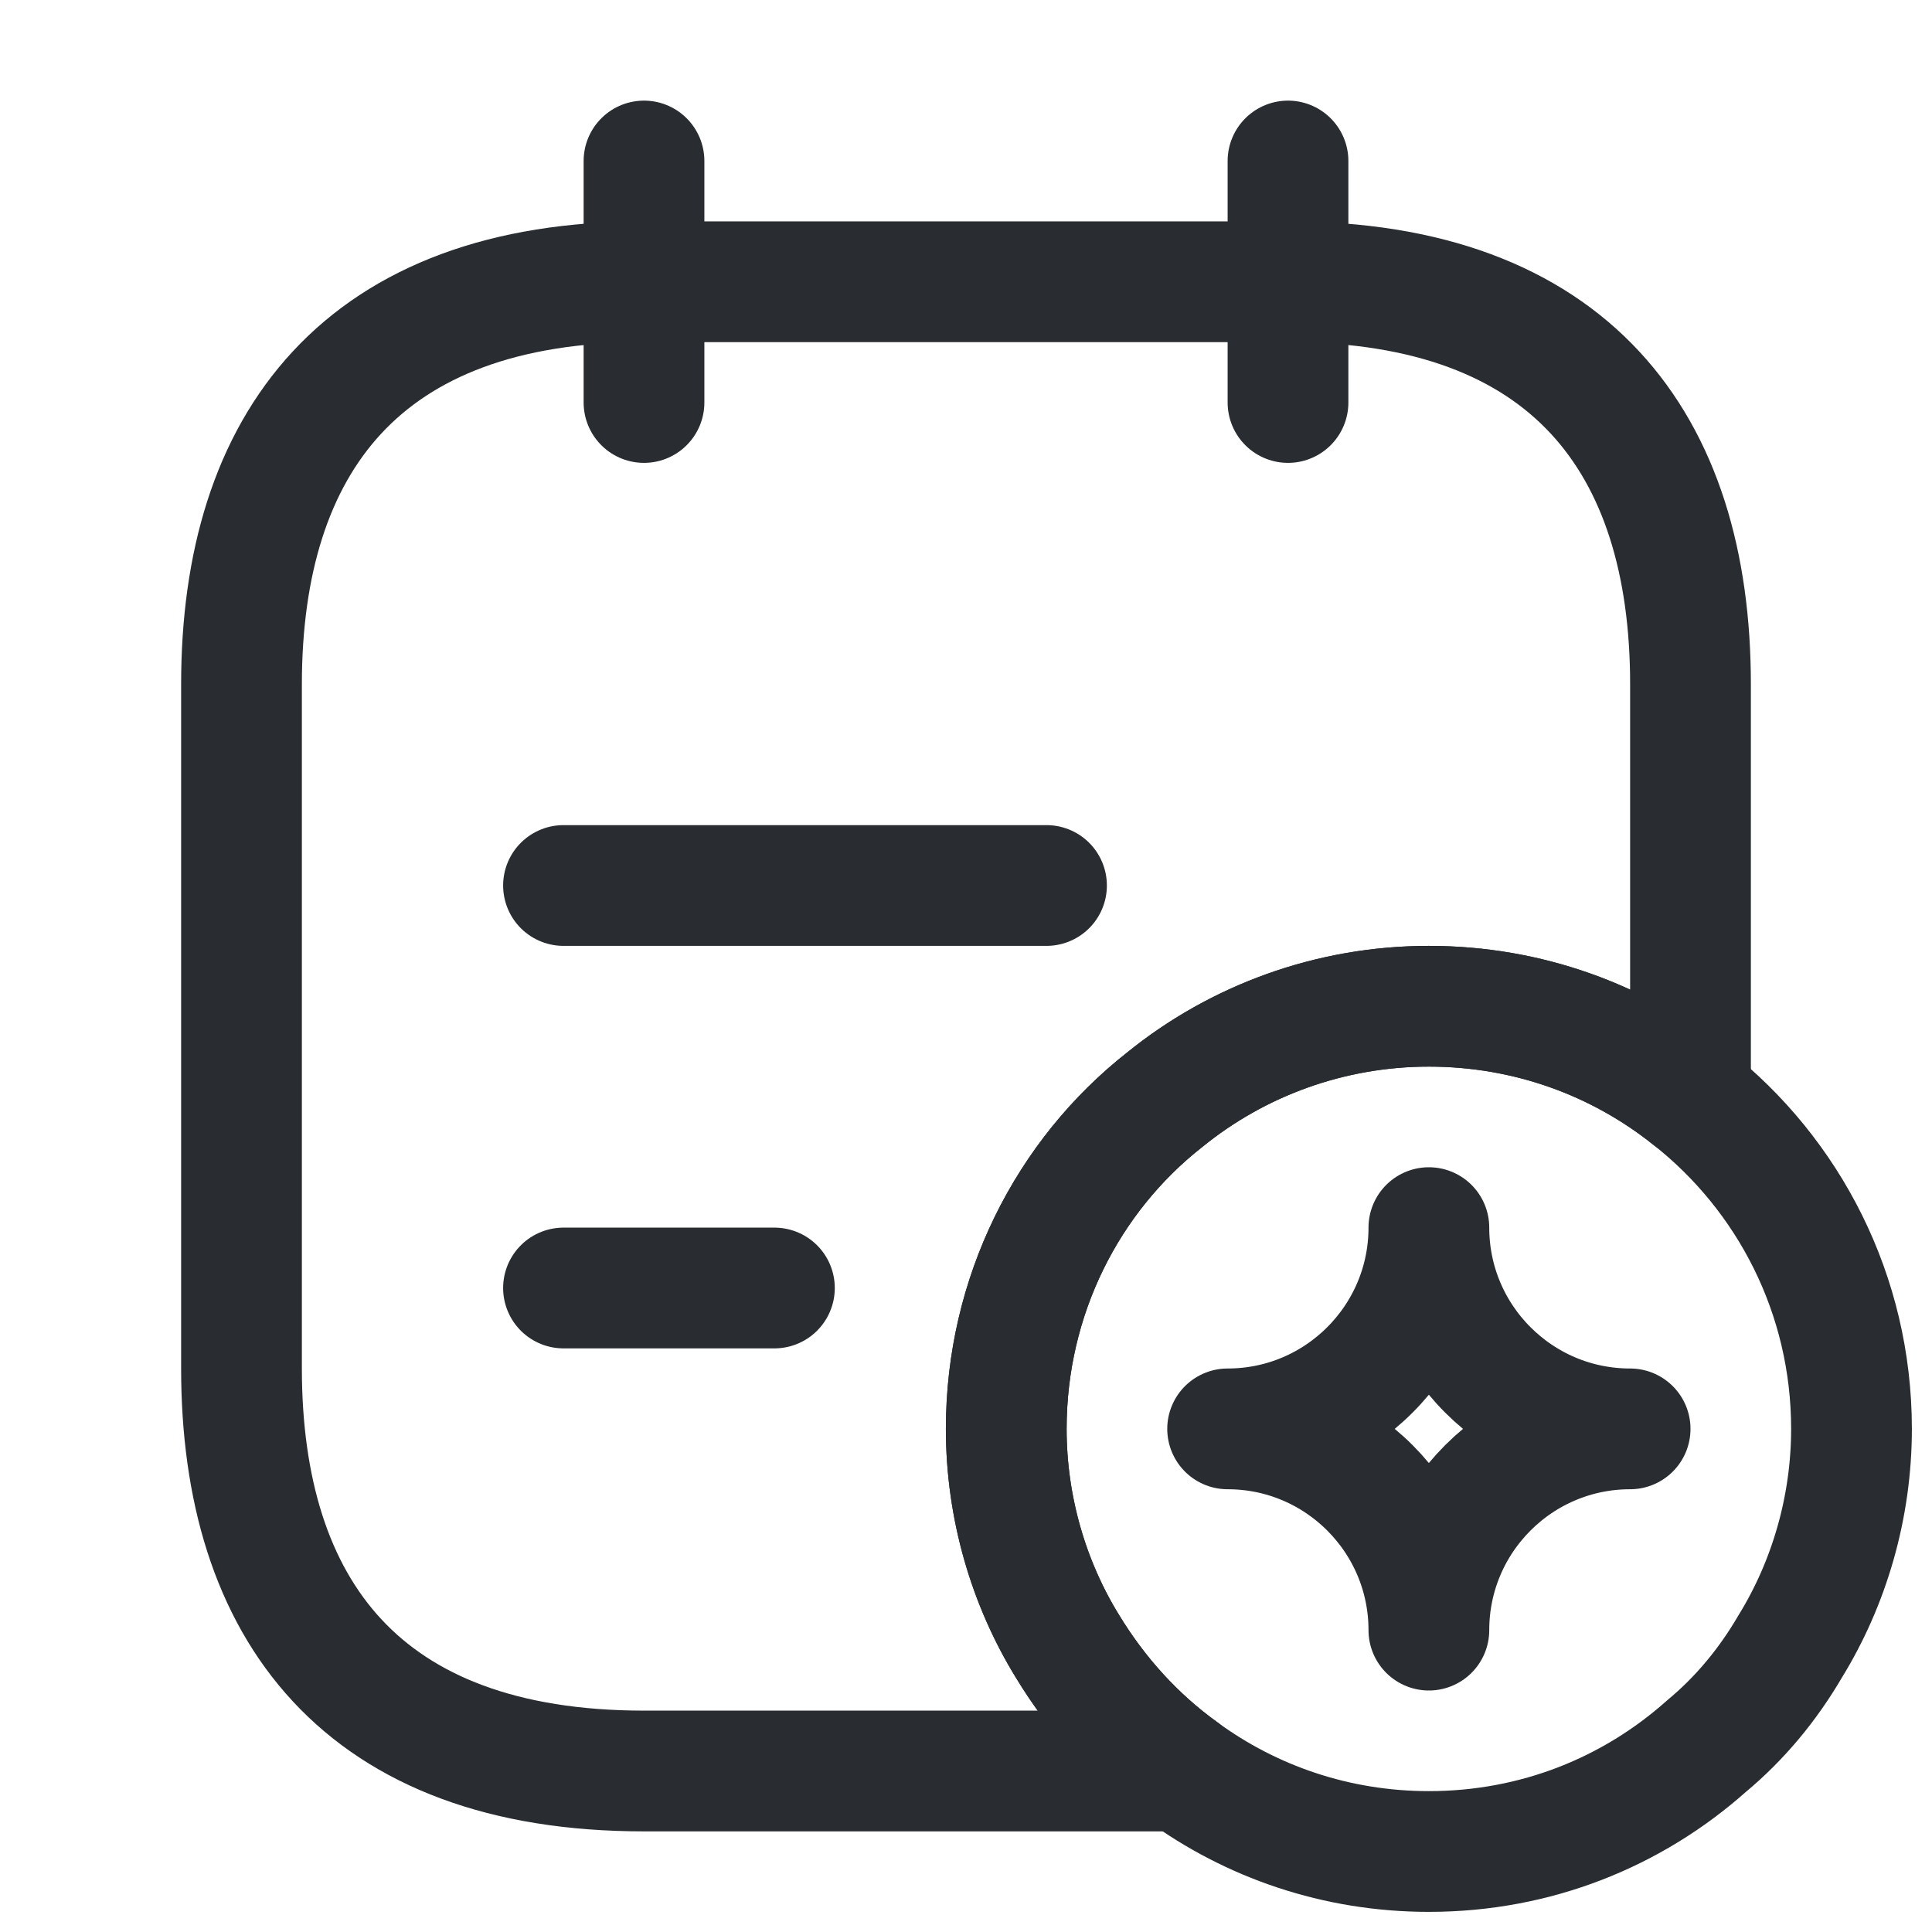
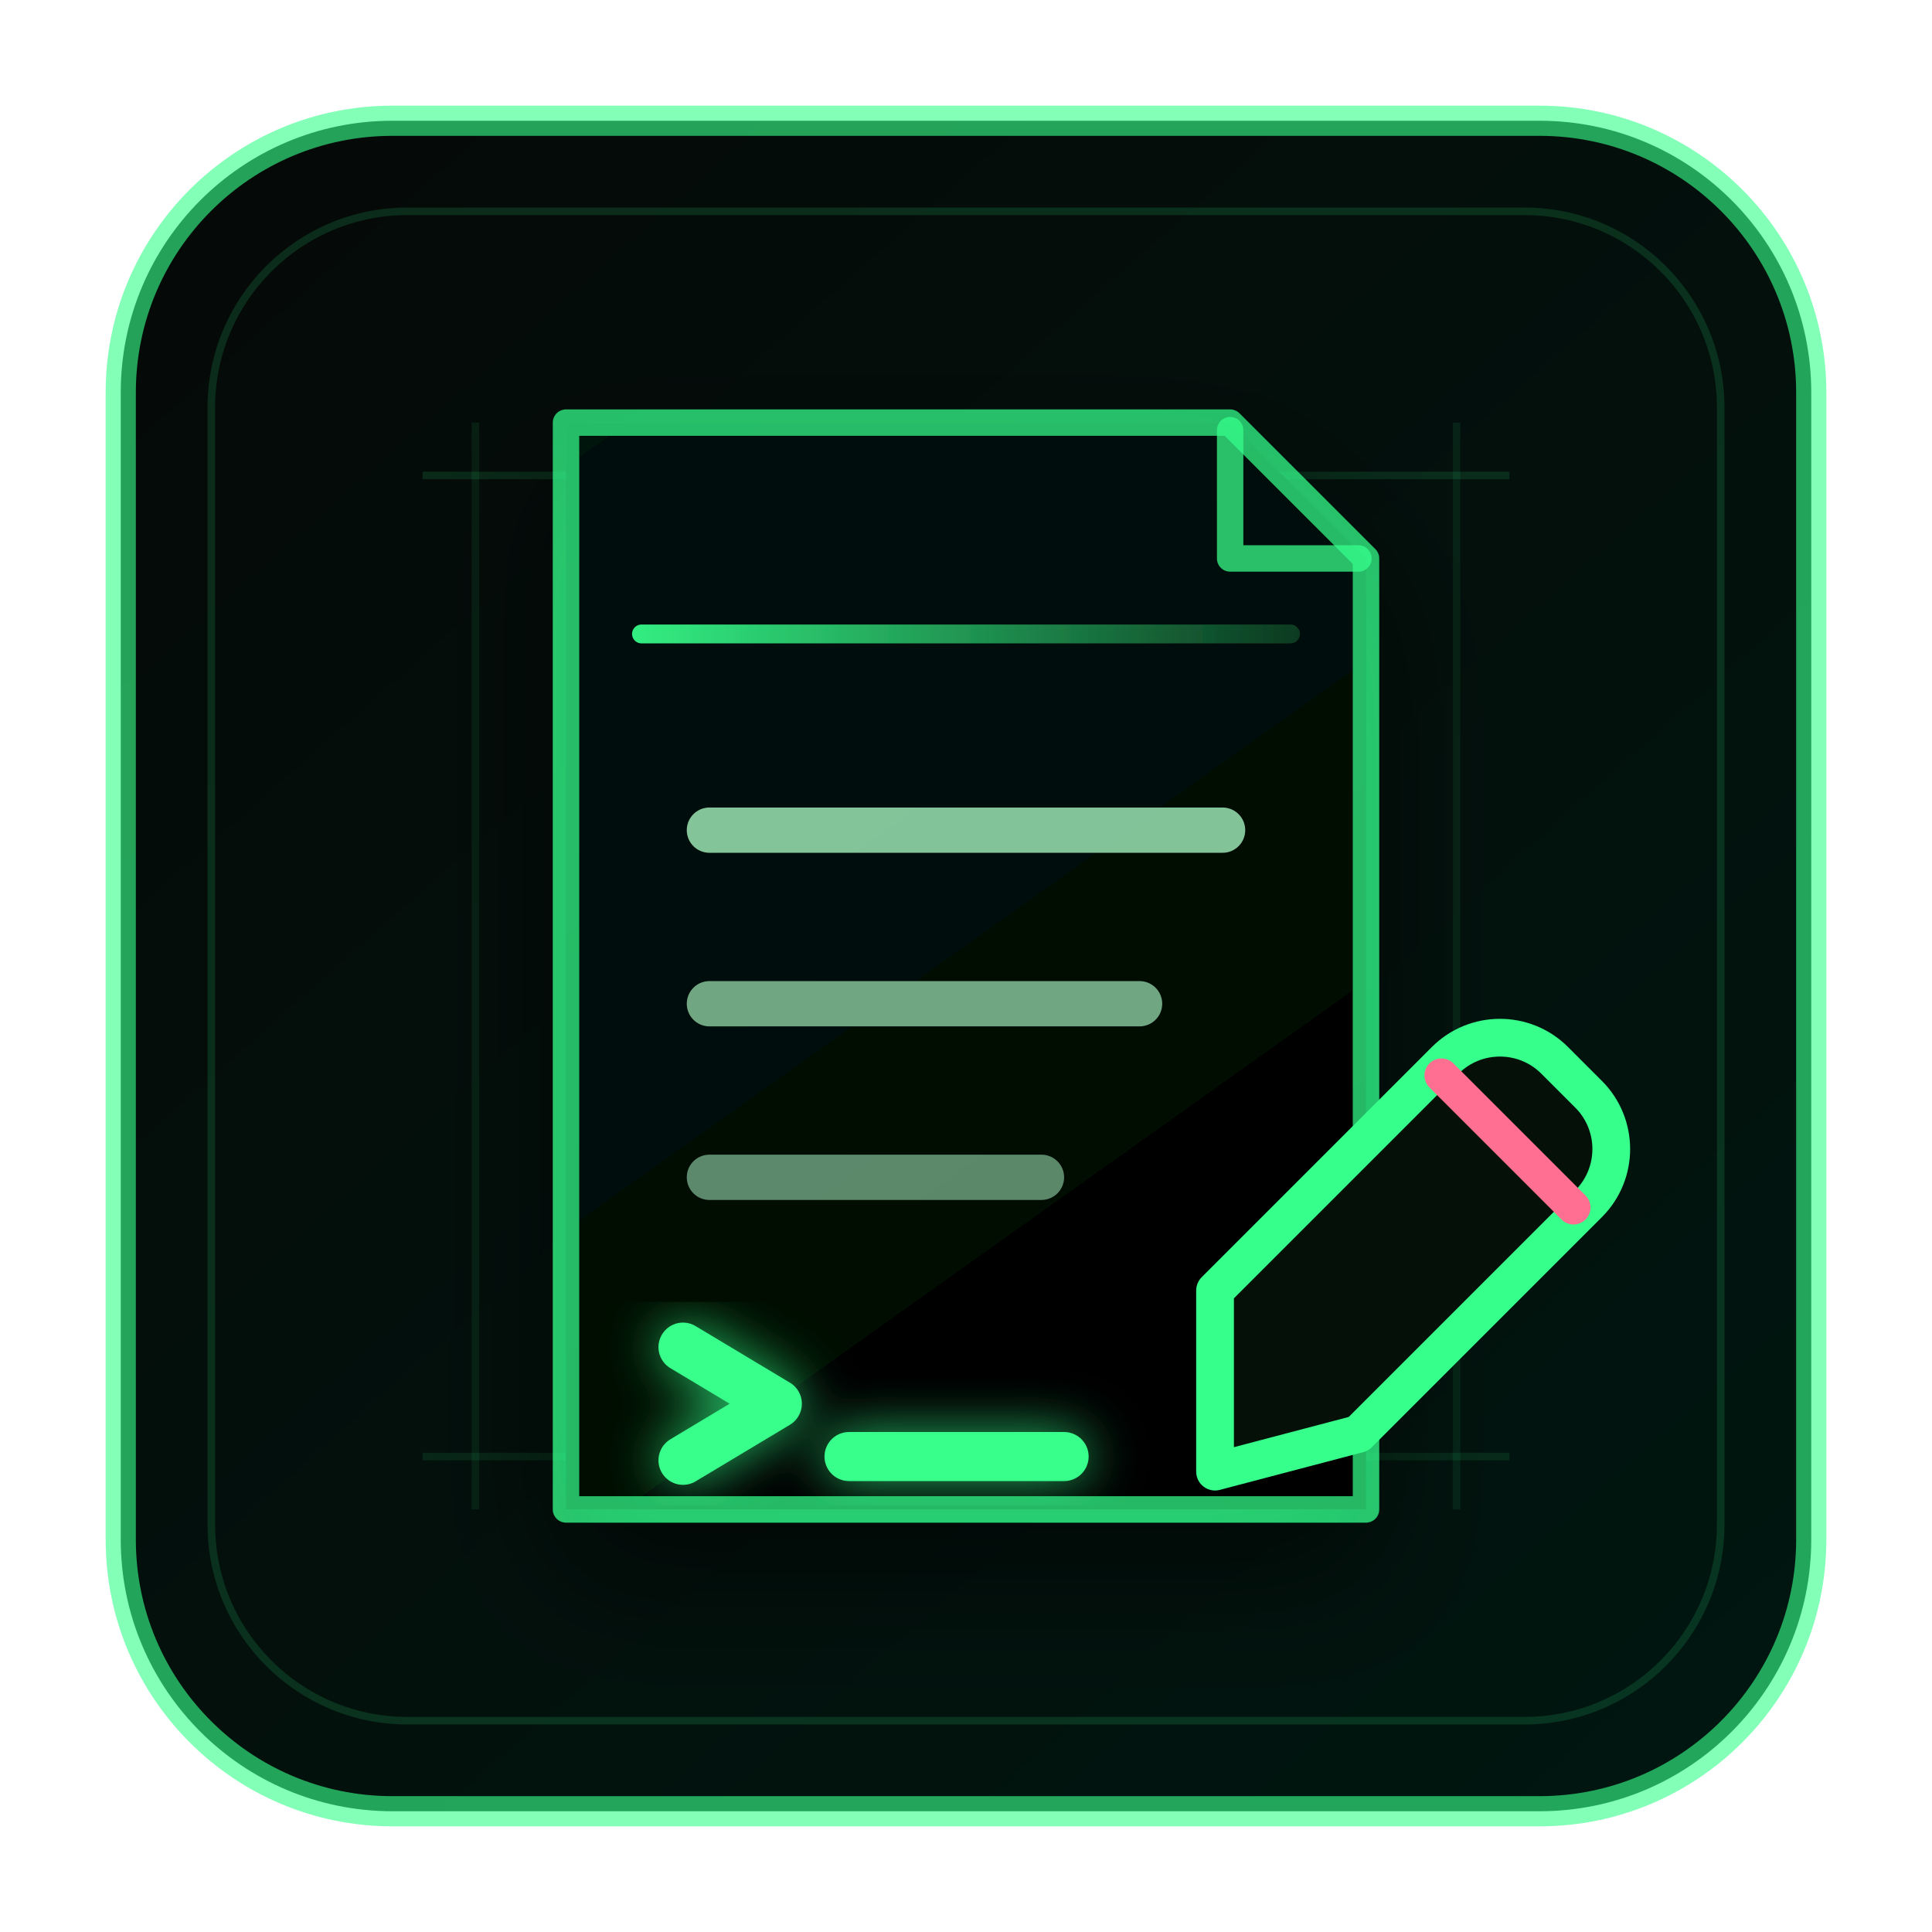
- <svg xmlns="http://www.w3.org/2000/svg" width="800px" height="800px" viewBox="0 0 24 24" fill="none">
-   <path d="M8 2V5" stroke="#292D32" stroke-width="1.5" stroke-miterlimit="10" stroke-linecap="round" stroke-linejoin="round" />
-   <path d="M16 2V5" stroke="#292D32" stroke-width="1.5" stroke-miterlimit="10" stroke-linecap="round" stroke-linejoin="round" />
-   <path d="M21 8.5V13.63C20.11 12.92 18.98 12.5 17.75 12.5C16.52 12.5 15.37 12.93 14.47 13.66C13.26 14.61 12.5 16.1 12.5 17.75C12.5 18.73 12.78 19.67 13.26 20.45C13.63 21.06 14.11 21.59 14.68 22H8C4.5 22 3 20 3 17V8.5C3 5.5 4.5 3.5 8 3.5H16C19.5 3.5 21 5.5 21 8.5Z" stroke="#292D32" stroke-width="1.5" stroke-miterlimit="10" stroke-linecap="round" stroke-linejoin="round" />
-   <path d="M7 11H13" stroke="#292D32" stroke-width="1.5" stroke-miterlimit="10" stroke-linecap="round" stroke-linejoin="round" />
-   <path d="M7 16H9.62" stroke="#292D32" stroke-width="1.5" stroke-miterlimit="10" stroke-linecap="round" stroke-linejoin="round" />
-   <path d="M23 17.75C23 18.73 22.72 19.67 22.24 20.45C21.96 20.93 21.61 21.35 21.2 21.69C20.28 22.51 19.08 23 17.75 23C16.6 23 15.54 22.63 14.68 22C14.11 21.59 13.63 21.06 13.26 20.45C12.78 19.67 12.5 18.73 12.5 17.75C12.5 16.1 13.26 14.61 14.47 13.66C15.37 12.93 16.52 12.5 17.75 12.5C18.98 12.5 20.11 12.92 21 13.63C22.22 14.59 23 16.08 23 17.75Z" stroke="#292D32" stroke-width="1.5" stroke-miterlimit="10" stroke-linecap="round" stroke-linejoin="round" />
-   <path d="M17.75 20.25C17.75 18.87 18.87 17.75 20.25 17.75C18.87 17.75 17.75 16.63 17.75 15.25C17.75 16.63 16.63 17.75 15.25 17.75C16.63 17.75 17.75 18.87 17.75 20.25Z" stroke="#292D32" stroke-width="1.5" stroke-linecap="round" stroke-linejoin="round" />
+ <svg xmlns="http://www.w3.org/2000/svg" width="512" height="512" viewBox="0 0 512 512" fill="none">
+   <defs>
+     <linearGradient id="app-bg" x1="72" y1="54" x2="442" y2="472" gradientUnits="userSpaceOnUse">
+       <stop stop-color="#050a08" />
+       <stop offset="1" stop-color="#011610" />
+     </linearGradient>
+     <linearGradient id="panel-bg" x1="148" y1="112" x2="370" y2="424" gradientUnits="userSpaceOnUse">
+       <stop stop-color="#03120c" />
+       <stop offset="1" stop-color="#000000" />
+     </linearGradient>
+     <linearGradient id="accent-line" x1="150" y1="168" x2="362" y2="168" gradientUnits="userSpaceOnUse">
+       <stop stop-color="#37ff8b" />
+       <stop offset="1" stop-color="#37ff8b" stop-opacity="0.12" />
+     </linearGradient>
+     <filter id="green-glow" x="-20%" y="-20%" width="140%" height="140%" color-interpolation-filters="sRGB">
+       <feDropShadow dx="0" dy="0" stdDeviation="10" flood-color="#37ff8b" flood-opacity="0.42" />
+       <feDropShadow dx="0" dy="16" stdDeviation="18" flood-color="#000000" flood-opacity="0.58" />
+     </filter>
+     <filter id="soft-glow" x="-40%" y="-40%" width="180%" height="180%" color-interpolation-filters="sRGB">
+       <feDropShadow dx="0" dy="0" stdDeviation="7" flood-color="#37ff8b" flood-opacity="0.72" />
+     </filter>
+   </defs>
+   <rect x="32" y="32" width="448" height="448" rx="72" fill="url(#app-bg)" />
+   <rect x="32" y="32" width="448" height="448" rx="72" stroke="#37ff8b" stroke-opacity="0.62" stroke-width="8" />
+   <rect x="56" y="56" width="400" height="400" rx="52" stroke="#37ff8b" stroke-opacity="0.14" stroke-width="2" />
+   <path d="M112 126H400" stroke="#37ff8b" stroke-opacity="0.12" stroke-width="2" />
+   <path d="M112 386H400" stroke="#37ff8b" stroke-opacity="0.1" stroke-width="2" />
+   <path d="M126 112V400" stroke="#37ff8b" stroke-opacity="0.08" stroke-width="2" />
+   <path d="M386 112V400" stroke="#37ff8b" stroke-opacity="0.08" stroke-width="2" />
+   <g filter="url(#green-glow)">
+     <path d="M150 112H326L362 148V400H150V112Z" fill="url(#panel-bg)" />
+     <path d="M150 112H326L362 148V400H150V112Z" stroke="#37ff8b" stroke-opacity="0.72" stroke-width="7" stroke-linejoin="round" />
+     <path d="M326 114V148H360" stroke="#37ff8b" stroke-opacity="0.74" stroke-width="7" stroke-linecap="round" stroke-linejoin="round" />
+     <path d="M170 168H342" stroke="url(#accent-line)" stroke-width="5" stroke-linecap="round" />
+     <path d="M188 220H324" stroke="#a8f7c2" stroke-opacity="0.78" stroke-width="12" stroke-linecap="round" />
+     <path d="M188 266H302" stroke="#a8f7c2" stroke-opacity="0.66" stroke-width="12" stroke-linecap="round" />
+     <path d="M188 312H276" stroke="#a8f7c2" stroke-opacity="0.54" stroke-width="12" stroke-linecap="round" />
+   </g>
+   <g filter="url(#soft-glow)">
+     <path d="M181 357L206 372L181 387" stroke="#37ff8b" stroke-width="13" stroke-linecap="round" stroke-linejoin="round" />
+     <path d="M225 386H282" stroke="#37ff8b" stroke-width="13" stroke-linecap="round" />
+   </g>
+   <path d="M322 342L383 281C391 273 404 273 412 281L421 290C429 298 429 311 421 319L360 380L322 390L322 342Z" fill="#051008" />
+   <path d="M322 342L383 281C391 273 404 273 412 281L421 290C429 298 429 311 421 319L360 380L322 390L322 342Z" stroke="#37ff8b" stroke-width="10" stroke-linejoin="round" />
+   <path d="M382 285L417 320" stroke="#ff6f91" stroke-width="9" stroke-linecap="round" />
</svg>
